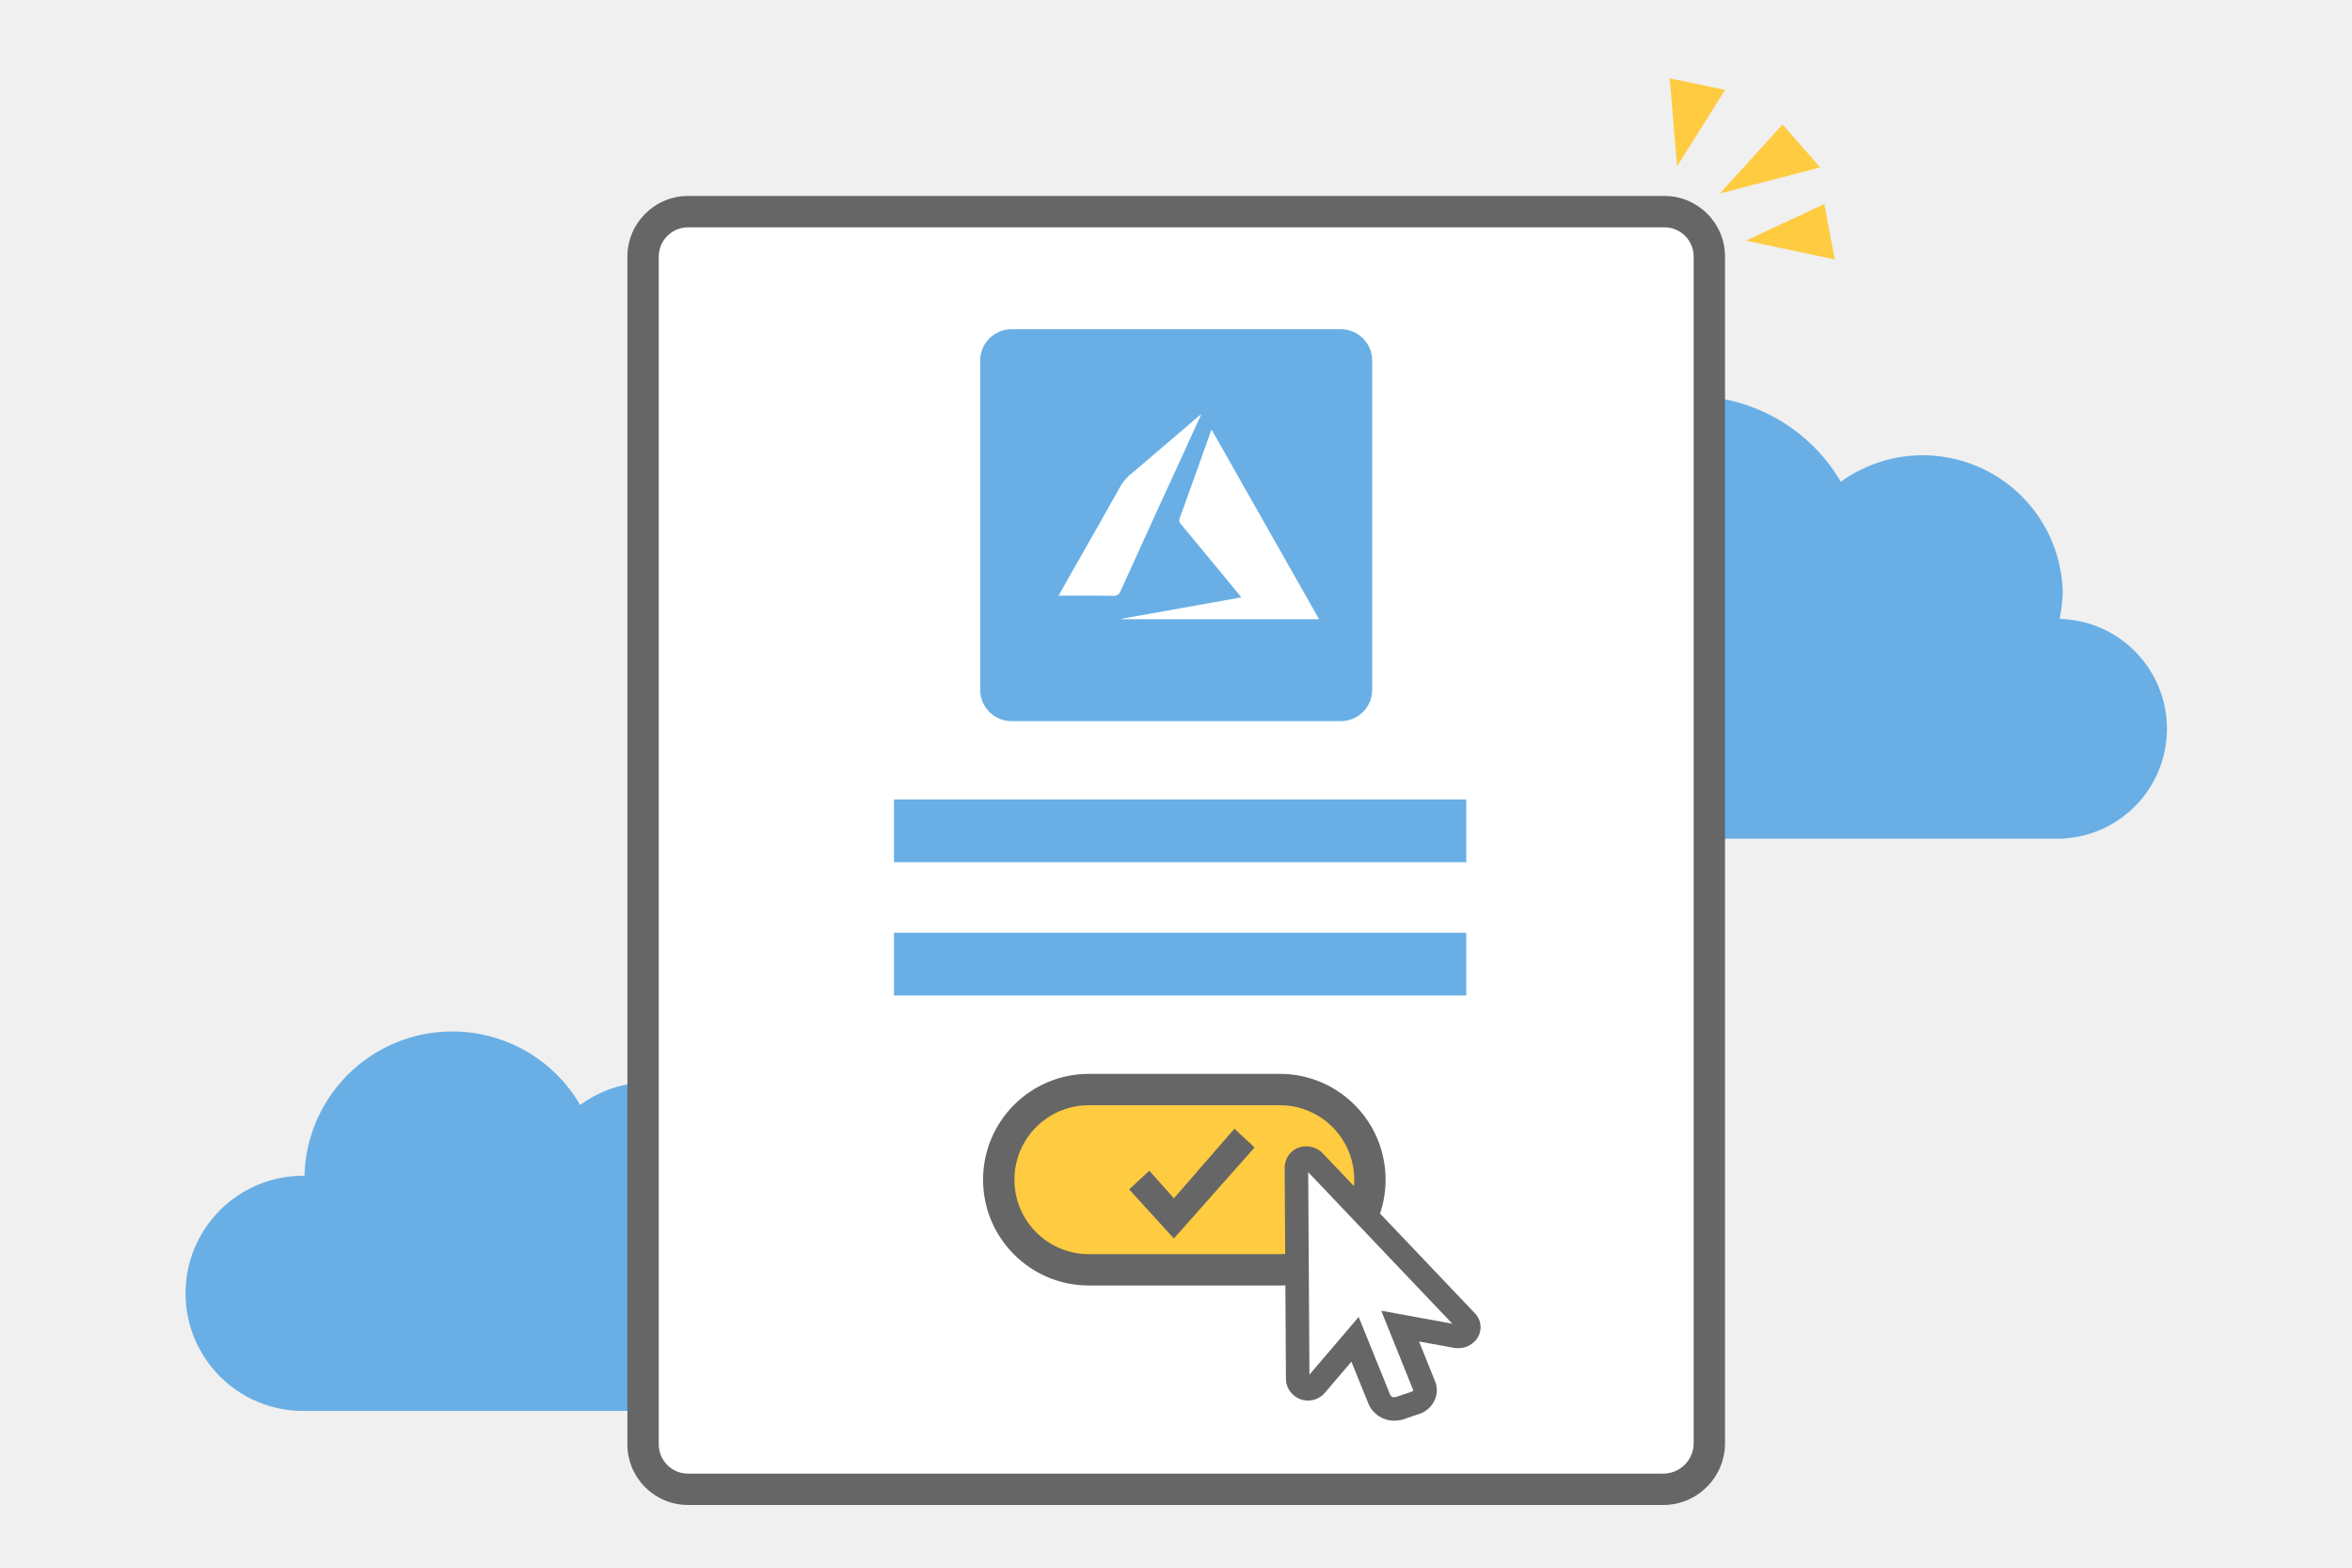
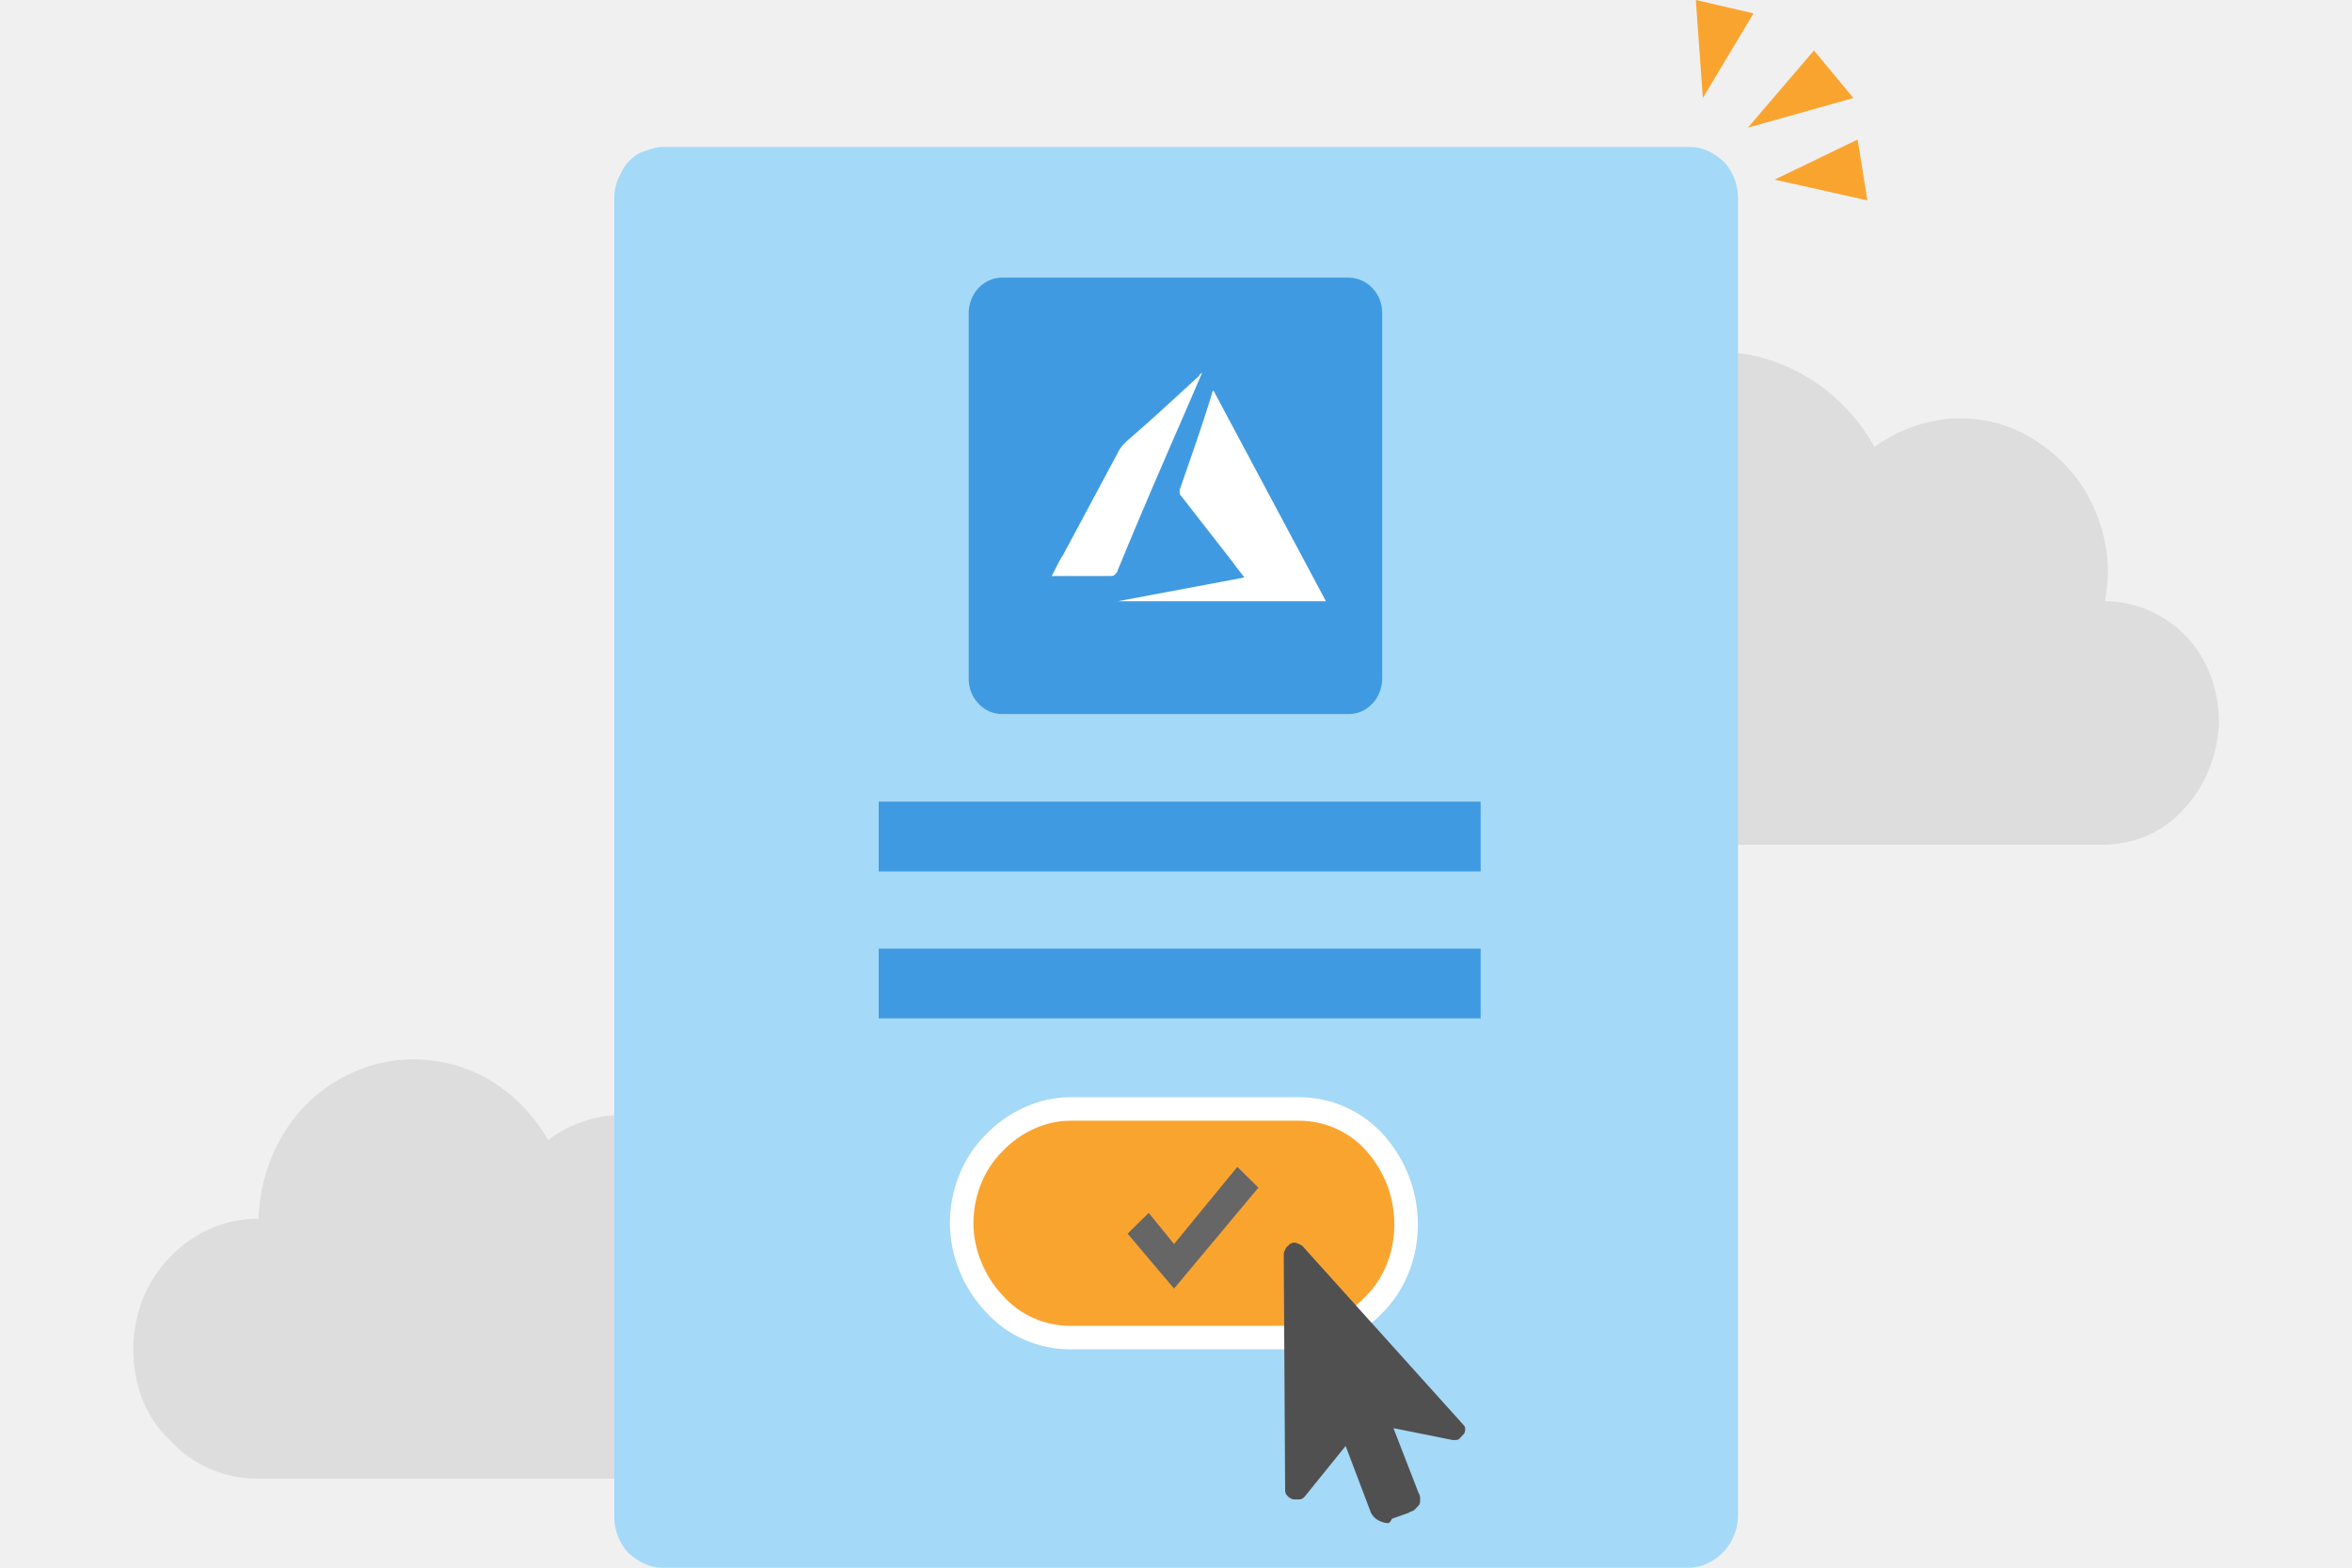
- <svg xmlns="http://www.w3.org/2000/svg" viewBox="0 0 300 200">
-   <path d="M109.5,167.9A12.019,12.019,0,0,1,97.44,180H38.667a15,15,0,1,1,0-30h.17A18.864,18.864,0,0,1,74,140.966a14.955,14.955,0,0,1,9-2.9,15.142,15.142,0,0,1,15.118,15,16.84,16.84,0,0,1-.34,2.9A12.024,12.024,0,0,1,109.5,167.9ZM262.7,78.96a19.574,19.574,0,0,0,.4-3.38,17.853,17.853,0,0,0-28.3-14.12A22.16,22.16,0,0,0,193.537,72h-.2a17.5,17.5,0,1,0,0,35H262.3a14.022,14.022,0,0,0,.4-28.04Z" fill="#69afe5" />
-   <path d="M212.149,190H87.753a5.728,5.728,0,0,1-5.728-5.728V32.742A5.741,5.741,0,0,1,87.766,27H212.3a5.729,5.729,0,0,1,5.728,5.728v151.4A5.894,5.894,0,0,1,212.149,190Z" fill="#fff" />
-   <path d="M212.148,192H87.753a7.737,7.737,0,0,1-7.729-7.729V32.742A7.751,7.751,0,0,1,87.767,25H212.3a7.736,7.736,0,0,1,7.727,7.728v151.4A7.885,7.885,0,0,1,212.148,192ZM87.767,29a3.747,3.747,0,0,0-3.743,3.742V184.271A3.733,3.733,0,0,0,87.753,188h124.4a3.879,3.879,0,0,0,3.876-3.876V32.728A3.731,3.731,0,0,0,212.3,29Z" fill="#666" />
-   <path d="M163.171,162h-24.28a11.5,11.5,0,0,1,0-23H163.3a11.5,11.5,0,1,1-.133,23Z" fill="#ffcb40" />
-   <path d="M163.171,164h-24.28a13.5,13.5,0,0,1,0-27H163.3a13.5,13.5,0,1,1-.133,27Zm-24.28-23a9.5,9.5,0,0,0,0,19h24.28a9.5,9.5,0,1,0,.133-19Z" fill="#666" />
-   <path d="M149.731,158l-5.706-6.26,2.573-2.39,3.133,3.528,7.72-8.878,2.574,2.39Z" fill="#666" />
-   <path d="M177.85,179.748a2.034,2.034,0,0,1-1.89-1.175l-3.122-7.706-5.013,5.872a1.331,1.331,0,0,1-2.3-.661l-.165-27.156a1.442,1.442,0,0,1,.329-.807,1.236,1.236,0,0,1,.9-.367,1.442,1.442,0,0,1,.986.367l19.474,20.477a1.02,1.02,0,0,1,.164,1.247,1.413,1.413,0,0,1-1.15.661h-.247l-7.231-1.321,3.041,7.56a1.684,1.684,0,0,1-1.233,2.275l-1.972.66C178.261,179.674,178.1,179.748,177.85,179.748Z" fill="#fff" />
-   <path d="M177.85,181.248a3.554,3.554,0,0,1-3.259-2.061l-2.216-5.468-3.409,3.993a2.823,2.823,0,0,1-4.942-1.634l-.164-27.147a2.85,2.85,0,0,1,.624-1.711,2.712,2.712,0,0,1,2.109-.972,2.941,2.941,0,0,1,1.983.745l.09.088,19.474,20.478a2.535,2.535,0,0,1,.385,3.014l-.063.1a2.909,2.909,0,0,1-2.4,1.323l-.515-.024L181,171.144l2.025,5.035a3.014,3.014,0,0,1-.062,2.517,3.369,3.369,0,0,1-2.163,1.764l-2.127.714H178.5A3.208,3.208,0,0,1,177.85,181.248ZM173.3,168.015l4.05,10a.533.533,0,0,0,.481.238c.1-.02.19-.036.271-.048l1.819-.609c.225-.065.307-.141.333-.194l-.017-.1-4.056-10.084,9.067,1.657-18.385-19.332.157,25.832Zm-6.277,8.048v0Zm-.346-.291,0,0Z" fill="#666" />
-   <path d="M220.037,11.469l-6.128,9.748L212.977,10Zm12.656,14.554L222.7,30.7l11.323,2.4Zm-5.329-10.148-7.993,8.813,12.788-3.338Z" fill="#ffcb40" />
-   <path d="M114.024,119h73v8h-73Zm0-17v8h73v-8Zm15-10h42a4,4,0,0,0,4-4V46a4,4,0,0,0-4-4h-42a4,4,0,0,0-4,4V88A4,4,0,0,0,129.024,92Z" fill="#69afe5" />
-   <path d="M168.251,79H143.025v-.049l15.314-2.743c-.5-.611-.941-1.15-1.382-1.688l-6.305-7.63a.646.646,0,0,1-.217-.339.66.66,0,0,1,.023-.405c1.334-3.674,2.646-7.358,3.962-11.04.023-.066.051-.127.12-.3ZM151.543,56.539l1.685-3.688c-.206.154-.288.211-.363.27q-4.148,3.54-8.293,7.087a6.2,6.2,0,0,0-1.543,1.632c-2.207,3.947-4.453,7.872-6.682,11.8-.431.762-.856,1.528-1.322,2.355h.6c2.128,0,4.257-.017,6.394.013a.818.818,0,0,0,.549-.121.848.848,0,0,0,.346-.453Q147.2,65.979,151.543,56.539Z" fill="#fff" />
+ <svg xmlns="http://www.w3.org/2000/svg" width="300" height="200" viewBox="0 0 300 200" fill="none">
+   <path d="M107.413 175.379C107.413 177.083 107.055 178.977 106.516 180.492C105.799 182.197 104.902 183.523 103.826 184.849C102.57 186.174 101.314 187.121 99.7 187.689C98.085 188.447 96.471 188.636 94.856 188.636H32.786C28.66 188.636 24.534 186.932 21.664 183.712C18.614 180.871 17 176.705 17 172.159C17 167.803 18.614 163.447 21.664 160.417C24.714 157.197 28.66 155.492 32.786 155.492H32.966C33.145 150.947 34.58 146.591 37.271 142.992C39.962 139.394 43.729 136.932 47.855 135.795C51.981 134.659 56.466 135.038 60.413 136.742C64.359 138.447 67.768 141.667 69.921 145.455C72.611 143.371 76.02 142.235 79.428 142.235C83.554 142.235 87.68 143.939 90.551 147.159C93.6 150.189 95.215 154.545 95.215 158.902C95.215 160.038 95.035 160.985 94.856 162.121C98.085 162.121 101.314 163.636 103.646 166.099C105.978 168.75 107.234 171.97 107.413 175.379ZM268.507 76.705C268.686 75.379 268.866 74.242 268.866 72.917C268.866 69.318 267.789 65.72 265.996 62.689C264.202 59.659 261.511 57.197 258.461 55.492C255.411 53.788 252.003 53.22 248.595 53.409C245.186 53.788 241.957 54.924 239.087 57.008C236.575 52.462 232.629 48.864 227.965 46.78C223.3 44.697 218.098 44.318 213.254 45.644C208.411 46.97 203.926 50 200.876 54.167C197.647 58.333 195.853 63.447 195.853 68.75H195.674C190.83 68.75 186.166 70.833 182.578 74.432C179.17 78.03 177.197 82.955 177.197 88.258C177.197 93.561 179.17 98.296 182.578 102.083C185.987 105.682 190.651 107.765 195.674 107.765H268.148C272.095 107.765 275.862 106.25 278.553 103.22C281.244 100.379 282.858 96.401 283.038 92.235C283.038 88.068 281.603 84.091 278.912 81.25C276.221 78.409 272.454 76.705 268.507 76.705Z" fill="#DDDDDD" />
+   <path d="M215.407 200H84.451C82.837 200 81.402 199.242 80.146 198.106C79.07 196.97 78.352 195.265 78.352 193.561V25.189C78.352 24.432 78.531 23.485 78.89 22.727C79.249 21.97 79.608 21.212 80.146 20.644C80.684 20.076 81.402 19.508 82.119 19.318C82.837 19.129 83.554 18.75 84.451 18.75H215.586C217.201 18.75 218.636 19.508 219.892 20.644C220.968 21.78 221.686 23.485 221.686 25.189V193.371C221.686 195.076 220.968 196.78 219.892 197.917C218.636 199.242 217.022 200 215.407 200Z" fill="#A4D9F7" />
+   <path d="M165.536 170.644H136.475C132.887 170.644 129.299 169.129 126.788 166.288C124.276 163.636 122.662 159.849 122.662 156.061C122.662 152.273 124.097 148.485 126.788 145.833C129.299 143.182 132.887 141.477 136.475 141.477H165.716C169.303 141.477 172.891 142.992 175.403 145.833C177.914 148.674 179.349 152.273 179.349 156.25C179.349 160.038 177.914 163.826 175.223 166.477C172.712 169.129 169.303 170.644 165.536 170.644Z" fill="#FAA430" stroke="white" stroke-width="3" stroke-miterlimit="10" />
+   <path d="M149.75 164.394L143.83 157.386L146.521 154.735L149.75 158.712L157.822 148.864L160.513 151.515L149.75 164.394Z" fill="#666666" />
+   <path d="M177.017 194.318C176.658 194.318 176.12 194.129 175.762 193.939C175.403 193.75 175.044 193.371 174.865 192.992L171.636 184.47L166.433 190.909C166.254 191.098 166.074 191.288 165.716 191.288C165.536 191.288 165.177 191.288 164.998 191.288C164.819 191.288 164.46 191.098 164.28 190.909C164.101 190.72 163.922 190.53 163.922 190.152L163.742 160.038C163.742 159.659 163.922 159.47 164.101 159.091C164.28 158.901 164.46 158.902 164.46 158.712C164.639 158.712 164.819 158.523 164.998 158.523C165.357 158.523 165.716 158.712 166.074 158.902L186.525 181.629C186.704 181.818 186.884 182.008 186.884 182.197C186.884 182.386 186.884 182.765 186.704 182.955C186.525 183.144 186.346 183.333 186.166 183.523C185.987 183.712 185.807 183.712 185.449 183.712H185.269L177.735 182.197L180.964 190.53C181.143 190.72 181.143 191.098 181.143 191.288C181.143 191.477 181.143 191.856 180.964 192.045C180.785 192.235 180.605 192.424 180.426 192.614C180.246 192.803 179.888 192.803 179.708 192.992L177.555 193.75C177.376 194.129 177.197 194.318 177.017 194.318Z" fill="#505050" />
+   <path d="M223.659 1.705L217.201 12.5L216.304 0L223.659 1.705ZM236.934 17.803L226.35 22.917L238.19 25.568L236.934 17.803ZM231.373 6.439L222.942 16.288L236.396 12.5L231.373 6.439Z" fill="#FAA430" />
+   <path d="M112.078 121.023H188.857V129.924H112.078V121.023ZM112.078 102.273V111.174H188.857V102.273H112.078ZM127.864 91.099H171.994C173.071 91.099 174.147 90.72 175.044 89.773C175.762 89.015 176.3 87.879 176.3 86.553V39.962C176.3 38.826 175.941 37.689 175.044 36.742C174.326 35.985 173.25 35.417 171.994 35.417H127.864C126.788 35.417 125.711 35.795 124.814 36.742C124.097 37.5 123.559 38.636 123.559 39.962V86.553C123.559 87.689 123.917 88.826 124.814 89.773C125.711 90.72 126.788 91.099 127.864 91.099Z" fill="#409AE1" />
+   <path d="M169.124 76.704H142.574L158.719 73.674C158.181 72.917 157.643 72.348 157.284 71.78L150.647 63.258C150.467 63.068 150.467 63.068 150.467 62.879C150.467 62.689 150.467 62.5 150.467 62.5C151.902 58.333 153.338 54.356 154.593 50.189C154.593 50.189 154.593 50 154.773 49.811L169.124 76.704ZM151.544 51.705L153.338 47.538C153.158 47.727 152.979 47.727 152.979 47.917C150.109 50.568 147.238 53.22 144.189 55.871C143.471 56.439 142.933 57.008 142.574 57.765C140.242 62.121 137.91 66.477 135.578 70.833C135.04 71.591 134.681 72.538 134.143 73.485H134.86C137.013 73.485 139.345 73.485 141.677 73.485C141.857 73.485 142.036 73.485 142.215 73.295C142.395 73.106 142.574 72.917 142.574 72.727C145.444 65.72 148.494 58.712 151.544 51.705Z" fill="white" />
</svg>
